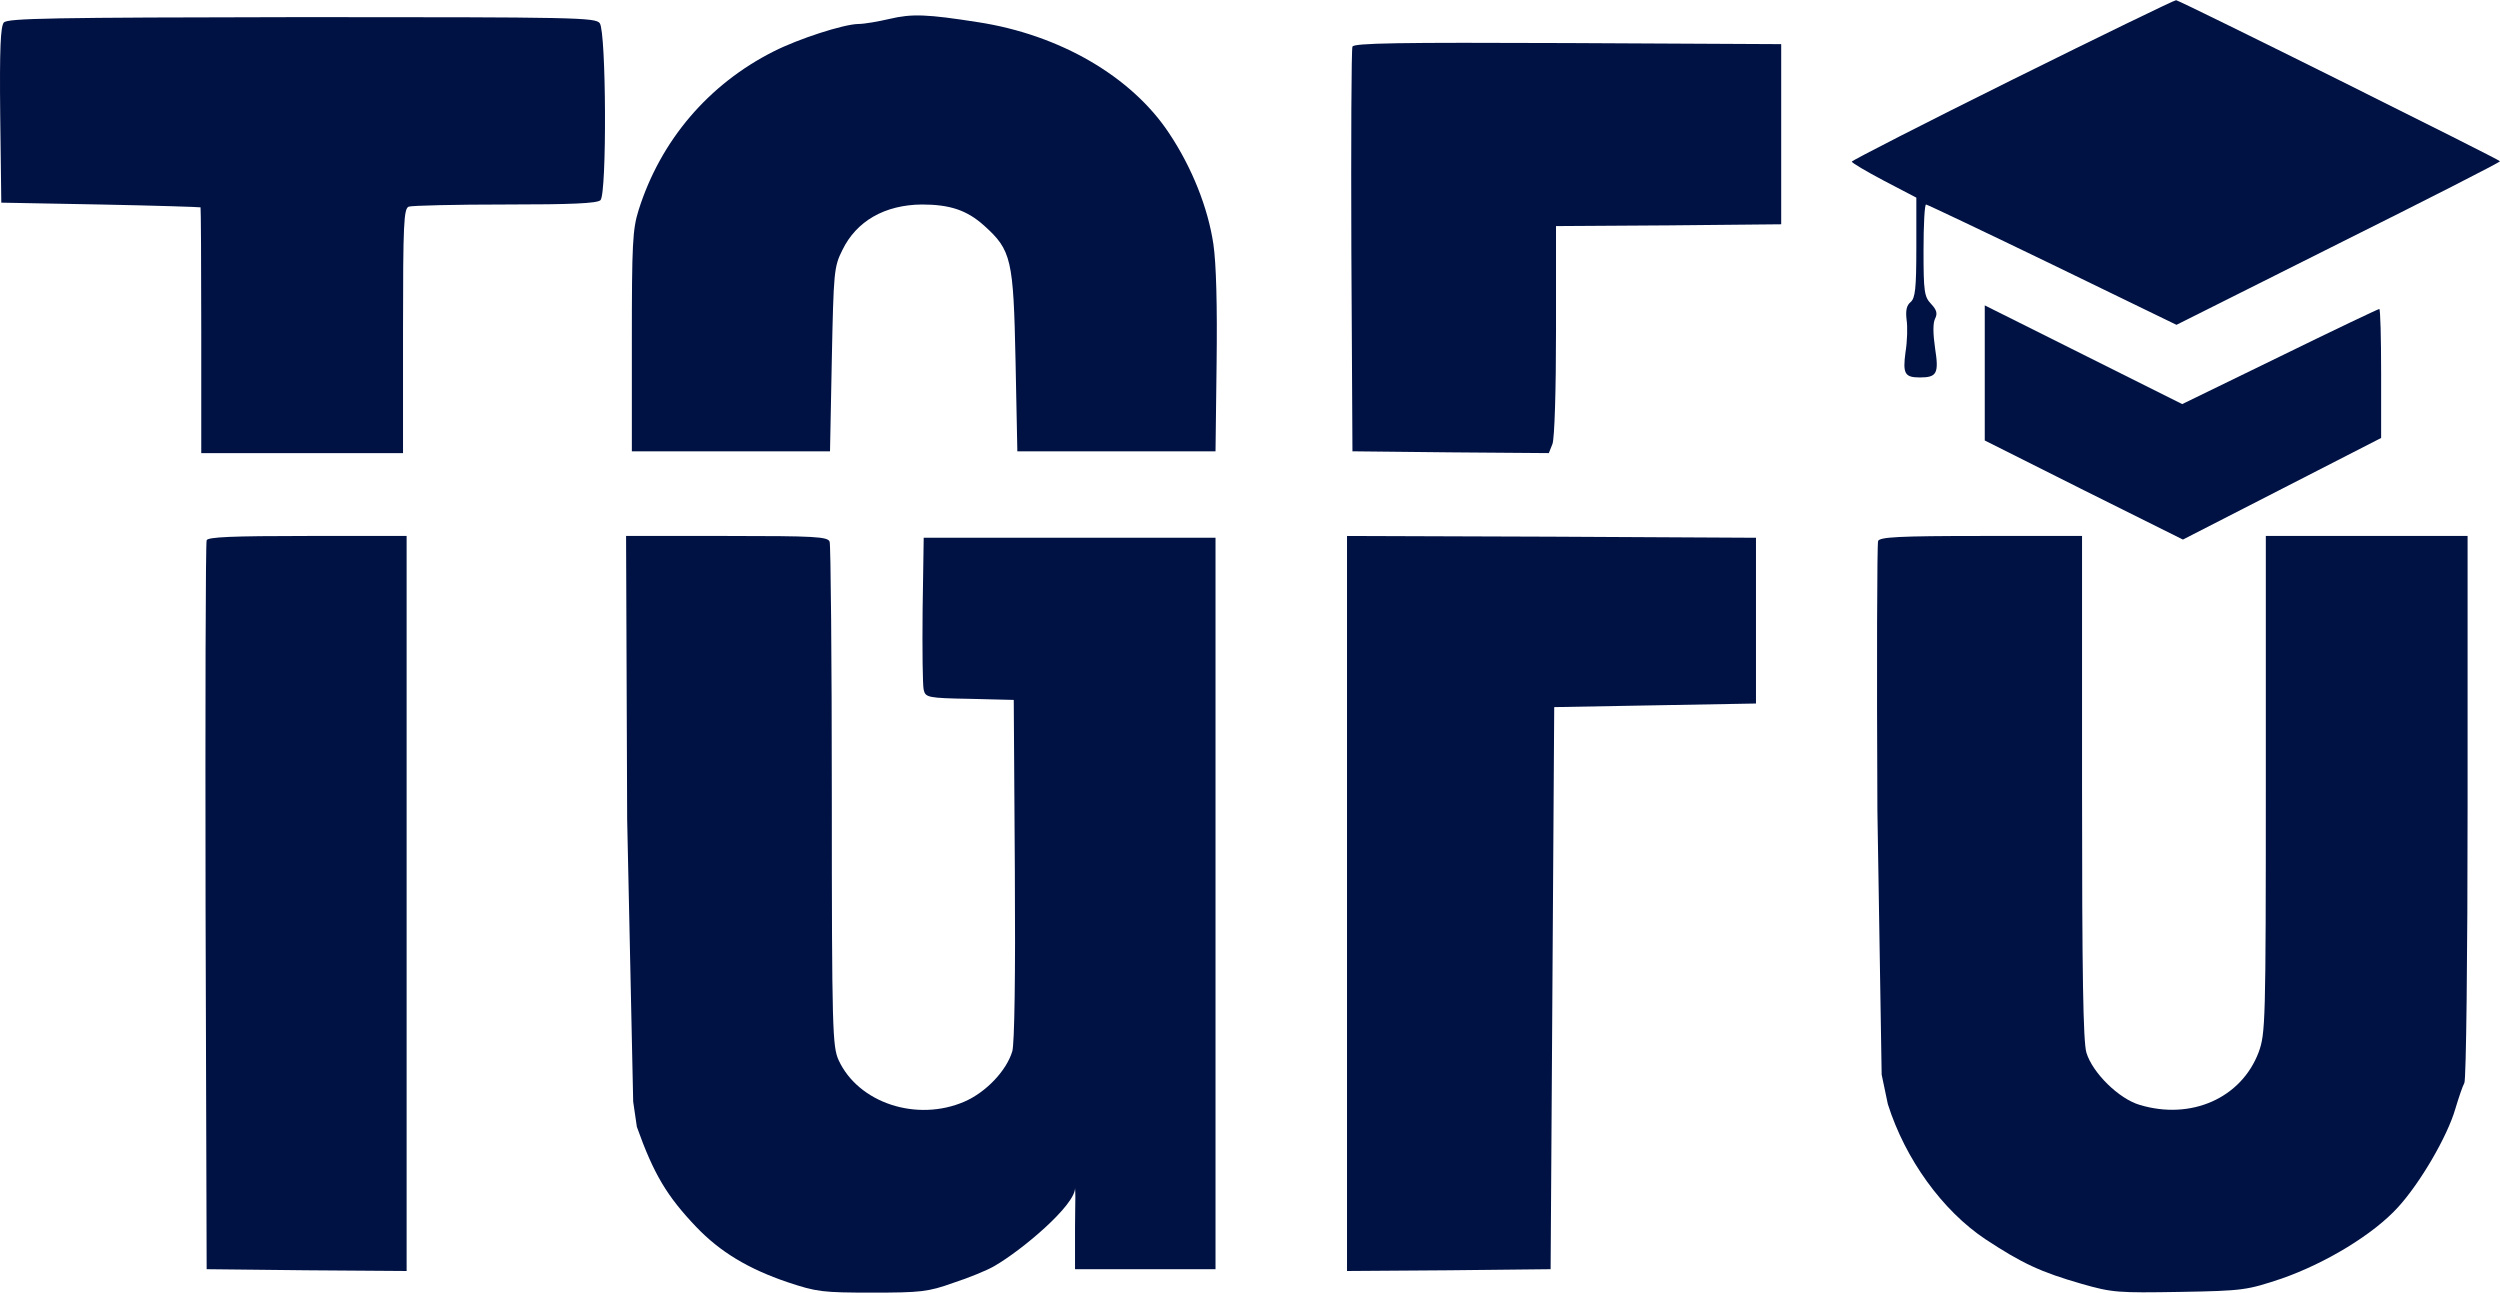
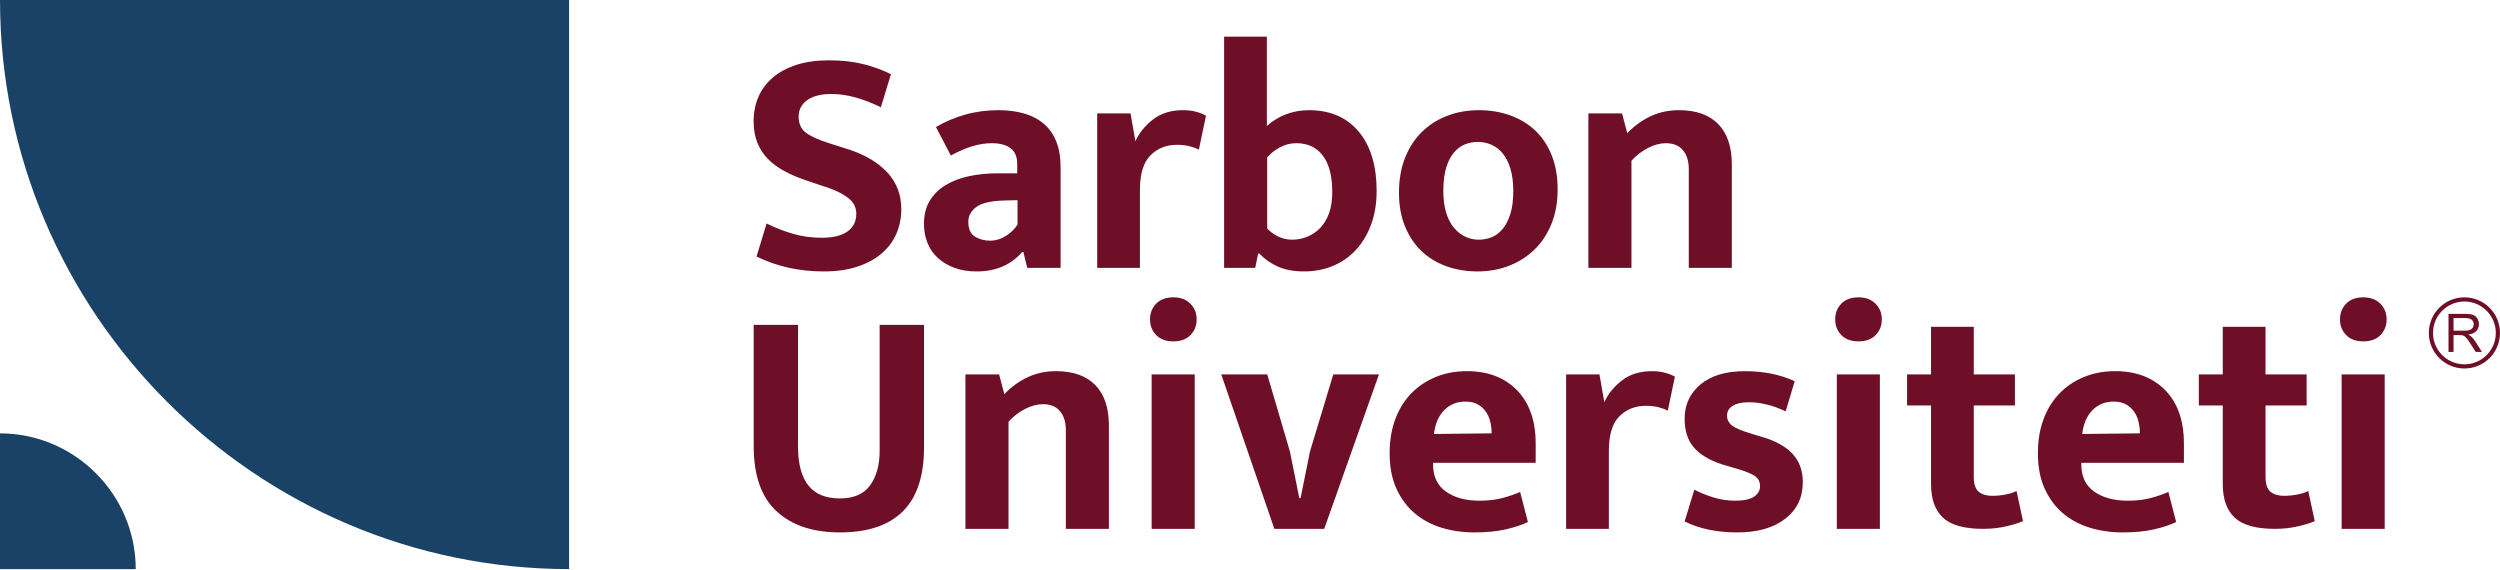
- <svg xmlns="http://www.w3.org/2000/svg" xml:space="preserve" width="2891px" height="1495px" version="1.1" style="shape-rendering:geometricPrecision; text-rendering:geometricPrecision; image-rendering:optimizeQuality; fill-rule:evenodd; clip-rule:evenodd" viewBox="0 0 597.73 309.01">
+ <svg xmlns="http://www.w3.org/2000/svg" xml:space="preserve" width="395.174mm" height="89.958mm" version="1.1" style="shape-rendering:geometricPrecision; text-rendering:geometricPrecision; image-rendering:optimizeQuality; fill-rule:evenodd; clip-rule:evenodd" viewBox="0 0 27196.3 6191.04">
  <defs>
    <style type="text/css">
   
-     .fil0 {fill:#001143;fill-rule:nonzero}
+     .fil0 {fill:#1A4266}
+     .fil1 {fill:#6E0F27;fill-rule:nonzero}
   
  </style>
  </defs>
  <g id="Слой_x0020_1">
-     <path class="fil0" d="M481.27 18.95c-21.2,10.51 -38.51,19.39 -38.51,19.64 -0.09,0.26 3.44,2.33 7.67,4.57l7.75 4.05 0 11.89c0,9.9 -0.26,12.14 -1.38,13.09 -0.95,0.78 -1.21,1.98 -0.95,4.22 0.26,1.64 0.17,5.17 -0.26,7.76 -0.69,5.16 -0.17,6.03 3.45,6.03 4.05,0 4.57,-0.95 3.62,-6.98 -0.52,-3.62 -0.52,-6.03 0,-7.07 0.6,-1.2 0.43,-2.06 -0.95,-3.53 -1.64,-1.72 -1.81,-2.93 -1.81,-12.83 0,-6.03 0.26,-10.94 0.6,-10.94 0.26,0 13.87,6.46 30.24,14.38l29.64 14.39 38.68 -19.38c21.27,-10.6 38.67,-19.47 38.67,-19.73 0,-0.35 -75.8,-38.08 -77.44,-38.51 -0.26,-0.09 -17.83,8.44 -39.02,18.95z" />
-     <path class="fil0" d="M212.66 4.48c-2.58,0.6 -5.94,1.21 -7.49,1.21 -3.54,0.08 -14.22,3.53 -20.16,6.54 -15.59,7.84 -27.05,21.28 -32.31,37.91 -1.46,4.65 -1.63,8.01 -1.63,31.44l0 26.28 23.69 0 23.69 0 0.43 -21.97c0.43,-20.85 0.51,-22.14 2.5,-26.1 3.36,-6.98 10.16,-10.86 19.03,-10.94 6.72,0 10.77,1.37 14.82,4.99 6.63,5.95 7.07,8.01 7.58,32.48l0.43 21.54 23.69 0 23.69 0 0.26 -21.11c0.17,-13.7 -0.08,-23.69 -0.77,-28.43 -1.3,-8.7 -5.09,-18.26 -10.6,-26.53 -8.96,-13.53 -26.1,-23.52 -45.66,-26.53 -12.14,-1.9 -15.76,-2.07 -21.19,-0.78z" />
-     <path class="fil0" d="M0.91 5.34c-0.77,0.95 -1.03,6.2 -0.86,22.14l0.26 20.93 23.69 0.44c13.01,0.25 23.78,0.6 23.95,0.68 0.08,0.09 0.17,13.36 0.17,29.47l0 29.29 24.12 0 24.12 0 0 -29.21c0,-25.84 0.18,-29.29 1.38,-29.72 0.78,-0.26 11.11,-0.51 23.09,-0.51 15.76,0 21.97,-0.26 22.74,-1.04 1.55,-1.55 1.38,-40.23 -0.17,-42.3 -1.03,-1.37 -5.43,-1.46 -71.24,-1.46 -59.88,0.09 -70.3,0.26 -71.25,1.29z" />
-     <path class="fil0" d="M323.36 11.11c-0.26,0.61 -0.35,22.66 -0.26,48.93l0.26 47.82 23.52 0.25 23.43 0.18 0.86 -2.16c0.52,-1.29 0.86,-13.01 0.86,-27.22l0 -24.9 26.96 -0.17 26.88 -0.26 0 -21.53 0 -21.54 -51.08 -0.26c-40.41,-0.17 -51.17,0 -51.43,0.86z" />
-     <path class="fil0" d="M474.54 89.16l0 16.11 23.69 11.89 23.69 11.8 23.69 -12.14 23.7 -12.15 0 -15.42c0,-8.44 -0.18,-15.42 -0.44,-15.42 -0.25,0 -10.94,5.08 -23.77,11.37l-23.35 11.37 -23.6 -11.8 -23.61 -11.8 0 16.19z" />
-     <path class="fil0" d="M49.41 129.13c-0.26,0.61 -0.34,40.06 -0.26,87.7l0.26 86.58 23.95 0.26 23.86 0.17 0 -87.87 0 -87.87 -23.69 0c-18.17,0 -23.86,0.26 -24.12,1.03z" />
-     <path class="fil0" d="M149.95 195.9l1.44 67.45 0.88 6.03c4.05,11.37 7.24,16.63 14.22,23.95 5.68,5.94 12.4,9.99 21.79,13.18 6.98,2.33 8.36,2.5 20.25,2.5 11.54,0 13.35,-0.17 19.38,-2.33 3.7,-1.2 8.1,-3.01 9.73,-3.96 6.64,-3.79 19.39,-14.56 19.39,-18.69 1.57,-1.62 -1.53,-2.5 -0.33,-1.3 0.65,0.65 0.33,5.09 0.33,10.6l0 10.08 16.8 0 16.79 0 0 -87.44 0 -87.44 -34.89 0 -34.88 0 -0.26 17.23c-0.09,9.48 0,18.09 0.26,19.13 0.43,1.8 0.94,1.98 11.02,2.15l10.51 0.26 0.26 40.49c0.17,25.84 -0.09,41.6 -0.6,43.5 -1.38,4.65 -6.29,9.82 -11.46,12.06 -11.37,4.91 -25.33,0.34 -30.07,-9.91 -1.46,-3.27 -1.63,-6.89 -1.63,-63.06 0,-32.73 -0.26,-60.13 -0.52,-60.9 -0.43,-1.21 -3.45,-1.38 -24.55,-1.38l-24.12 0 0.26 67.8z" />
-     <polygon class="fil0" points="322.06,215.97 322.06,303.84 346.44,303.67 370.74,303.41 371.17,236.21 371.6,169.02 395.72,168.59 419.84,168.16 419.84,148.34 419.84,128.53 371,128.27 322.06,128.1 " />
-     <path class="fil0" d="M449.04 129.31c-0.25,0.6 -0.34,29.54 -0.17,64.35l1.02 63.23 1.48 7.06c4.14,13.1 13.01,25.42 23.35,32.31 8.78,5.77 13.18,7.84 23.08,10.68 7.24,2.07 8.62,2.15 23.44,1.9 15.24,-0.26 16.02,-0.44 24.29,-3.19 10.6,-3.71 21.97,-10.6 27.82,-17.06 5.35,-5.86 11.81,-16.97 13.7,-23.52 0.78,-2.58 1.72,-5.42 2.16,-6.2 0.43,-0.86 0.77,-29.98 0.77,-66.16l0 -64.61 -24.12 0 -24.12 0 0 59.44c0,57.2 -0.09,59.53 -1.72,64.01 -4.14,10.94 -16.11,16.28 -28.43,12.58 -5,-1.47 -11.29,-7.67 -12.75,-12.5 -0.78,-2.67 -1.04,-18.78 -1.04,-63.57l0 -59.96 -24.12 0c-19.64,0 -24.29,0.26 -24.64,1.21z" />
+     <g id="_2855330899232">
+       <path class="fil0" d="M6190.83 0l-6190.83 0 0 0c0,3404.97 2785.85,6190.83 6190.83,6190.83l0 0 0 -6190.83zm-6190.83 4714.34l0 0 0 1476.7 1476.5 0 0 -0.21c0,-812.01 -664.28,-1476.5 -1476.5,-1476.5z" />
+       <path class="fil1" d="M9015.71 656.11c143.24,0 269.92,14.1 380.26,42.3 110.54,28.2 209.03,64.57 296.08,109.12l-109.32 359.42c-96.24,-47 -189,-82.96 -278.3,-107.48 -89.3,-24.73 -176.13,-36.98 -260.52,-36.98 -112.79,0 -200.24,22.27 -262.57,66.82 -62.12,44.75 -93.38,104.62 -93.38,179.81 0,77.44 27.18,136.09 81.12,176.13 53.94,39.85 140.79,78.67 260.73,116.06l211.28 67.02c176.13,58.64 314.06,142.01 413.77,250.1 99.92,108.09 149.78,240.7 149.78,398.04 0,93.99 -17.57,182.06 -52.72,264.2 -35.35,82.14 -88.06,153.86 -158.56,214.75 -70.49,61.09 -158.56,109.32 -264.2,144.46 -105.64,35.35 -229.06,52.92 -369.84,52.92 -265.43,0 -508.37,-54.15 -729.26,-162.03l109.32 -359.42c100.94,49.45 199.63,87.66 295.87,114.63 96.24,26.97 197.18,40.46 302.82,40.46 124.44,0 218.43,-22.88 281.77,-68.66 63.55,-45.77 95.22,-109.93 95.22,-192.07 0,-28.2 -5.31,-55.78 -15.94,-82.76 -10.42,-26.97 -29.83,-52.72 -58.03,-77.44 -28.2,-24.73 -66.41,-49.24 -114.43,-73.97 -48.22,-24.73 -110.95,-48.84 -188.6,-72.33l-186.55 -63.34c-82.34,-28.2 -157.33,-61.09 -225.58,-98.69 -68.04,-37.39 -126.07,-80.91 -174.3,-130.16 -48.22,-49.45 -85.61,-107.48 -112.79,-174.5 -26.97,-66.82 -40.46,-144.87 -40.46,-234.16 0,-96.24 17.57,-184.92 52.92,-266.04 35.15,-80.91 87.45,-150.79 156.72,-209.44 69.27,-58.85 154.88,-104.62 257.05,-137.52 102.16,-32.9 219.04,-49.24 350.63,-49.24zm1165.91 725.57c100.94,-58.64 207.81,-103.8 320.39,-135.47 112.79,-31.88 232.53,-47.61 359.42,-47.61 100.94,0 193.09,11.64 276.46,35.15 83.37,23.5 155.09,60.48 214.96,110.95 59.87,50.47 105.64,115.04 137.31,193.7 31.67,78.67 47.61,173.27 47.61,283.61l0 1091.94 -362.89 0 -42.3 -172.46 -14.1 0c-53.94,65.59 -122.6,117.28 -205.97,154.88 -83.37,37.6 -180.22,56.39 -290.56,56.39 -91.75,0 -172.66,-13.49 -243.15,-40.46 -70.49,-27.18 -130.36,-63.55 -179.61,-109.32 -49.24,-45.77 -86.43,-100.33 -110.95,-163.67 -24.73,-63.55 -36.98,-131.59 -36.98,-204.33 0,-96.45 20.43,-179.2 61.51,-248.46 41.27,-69.27 98.08,-126.07 171.03,-170.82 72.74,-44.54 157.74,-77.44 255.21,-98.49 97.46,-21.25 202.7,-31.88 315.28,-31.88l211.48 0 0 -102.16c0,-77.44 -24.11,-134.45 -72.33,-170.82 -48.02,-36.37 -115.65,-54.55 -202.49,-54.55 -68.04,0 -137.92,10.63 -209.64,31.67 -71.52,21.25 -150.79,55.17 -237.64,102.16l-162.03 -309.97 0 0.01zm887.61 796.07l-151.41 3.48c-143.24,4.7 -243.15,28.81 -299.55,72.33 -56.39,43.32 -84.39,95.63 -84.39,156.72 0,79.89 23.91,134.45 72.13,163.88 48.22,29.22 102.78,43.93 163.88,43.93 60.89,0 119.12,-17.57 174.3,-52.72 55.17,-35.35 96.85,-76.42 125.05,-123.42l0 -264.2 -0.01 0zm866.57 736.21l0 -1680.22 362.69 0 52.92 303.03c39.85,-89.3 103.39,-167.96 190.24,-236 86.84,-68.25 196.16,-102.16 327.54,-102.16 53.94,0 102.16,5.93 144.46,17.57 42.3,11.64 77.44,25.75 105.64,42.3l-77.44 369.84c-25.95,-14.1 -58.85,-26.36 -98.69,-36.98 -39.85,-10.63 -86.84,-15.94 -140.79,-15.94 -115.24,0 -210.87,38.21 -287.09,114.63 -76.42,76.21 -114.63,201.27 -114.63,375.15l0 848.79 -464.85 0 0 0.01zm3039.84 -834.9c0,134.04 -20.03,255 -59.87,362.89 -39.85,108.09 -95.01,200.24 -165.51,276.46 -70.49,76.42 -153.86,134.45 -250.1,174.5 -96.24,39.85 -200.85,59.87 -313.65,59.87 -110.34,0 -204.13,-17.16 -281.77,-51.09 -77.44,-34.12 -145.48,-81.53 -204.33,-142.62l-13.89 0 -31.88 154.88 -338.17 0 0 -2514.91 465.06 0 0 972c58.64,-53.94 127.3,-96.24 205.97,-126.69 78.67,-30.65 162.64,-45.77 251.94,-45.77 230.08,0 410.3,77.44 540.66,232.53 130.36,154.88 195.55,370.86 195.55,647.94l-0.01 0.01zm-482.63 10.63c0,-173.68 -33.92,-305.88 -102.16,-396.2 -68.04,-90.52 -164.28,-135.67 -288.72,-135.67 -65.79,0 -126.89,15.94 -183.28,47.61 -56.39,31.67 -100.94,67.43 -133.84,107.48l0 771.35c30.65,35.15 69.88,64.57 118.1,88.06 48.02,23.5 99.1,35.15 153.25,35.15 56.19,0 110.95,-10.42 163.67,-31.67 52.92,-21.05 99.92,-52.72 140.99,-95.01 41.07,-42.3 73.36,-95.83 96.85,-160.4 23.5,-64.57 35.15,-141.4 35.15,-230.69l-0.01 -0.01zm2451.77 -28.2c0,138.54 -22.48,263.18 -67.02,373.52 -44.54,110.34 -106.25,203.72 -184.92,279.94 -78.67,76.42 -170.82,135.06 -276.46,176.13 -105.64,41.07 -219.66,61.71 -341.64,61.71 -122.19,0 -235.6,-18.8 -340,-56.39 -104.42,-37.6 -194.93,-92.76 -271.15,-165.51 -76.42,-72.94 -136.29,-162.64 -179.81,-269.51 -43.32,-106.87 -64.97,-228.44 -64.97,-364.52 0,-143.24 22.27,-270.74 66.82,-382.3 44.54,-111.57 106.25,-205.36 184.92,-281.77 78.67,-76.21 170.82,-134.45 276.46,-174.3 105.64,-40.05 219.66,-59.87 341.85,-59.87 121.99,0 235.39,18.8 339.8,56.39 104.62,37.39 194.93,92.15 271.15,163.67 76.42,71.72 136.29,161.42 179.81,269.51 43.32,108.09 65.18,232.53 65.18,373.31l-0.01 -0.01zm-482.63 17.57c0,-96.24 -10.63,-178.38 -31.67,-246.42 -21.25,-68.04 -49.45,-123.42 -84.59,-165.51 -35.15,-42.3 -76.42,-73.56 -123.21,-93.38 -47,-20.03 -95.22,-30.03 -144.46,-30.03 -49.45,0 -96.24,8.79 -140.99,26.36 -44.54,17.78 -84.59,47 -119.74,88.06 -35.15,41.27 -63.34,95.83 -84.59,163.88 -21.05,68.04 -31.67,153.86 -31.67,257.05 0,91.75 10.63,171.03 31.67,237.84 21.25,67.02 50.06,121.58 86.43,163.88 36.37,42.3 77.44,73.97 123.21,95.01 45.77,21.25 93.38,31.67 142.62,31.67 49.45,0 96.24,-8.79 140.99,-26.36 44.54,-17.57 84.59,-47.61 119.74,-89.7 35.15,-42.3 63.34,-97.06 84.59,-163.88 21.05,-67.02 31.67,-149.78 31.67,-248.46l0 -0.01zm1285.65 834.9l-468.53 0 0 -1680.22 366.37 0 56.39 214.96c77.44,-79.89 162.64,-141.6 255.42,-184.92 92.76,-43.52 195.55,-65.18 308.13,-65.18 185.53,0 327.75,50.47 426.24,151.41 98.69,100.94 147.94,247.85 147.94,440.33l0 1123.62 -468.33 0 0 -1074.37c0,-86.84 -21.25,-155.49 -63.55,-205.97 -42.3,-50.47 -104.42,-75.81 -186.55,-75.81 -61.09,0 -125.25,17.16 -192.07,51.09 -67.02,34.12 -127.3,80.51 -181.45,139.15l0 1165.91 0 0.01z" />
+       <path class="fil1" d="M8199 3534.12l482.63 0 0 1327.95c0,183.08 36.98,322.23 110.95,417.45 73.97,95.01 188.39,142.62 343.48,142.62 152.64,0 262.97,-48.22 331.02,-144.46 68.04,-96.24 102.16,-220.67 102.16,-373.31l0 -1370.24 482.63 0 0 1334.9c0,310.18 -77.03,541.48 -230.69,693.91 -153.86,152.84 -382.3,229.06 -685.12,229.06 -291.37,0 -520.23,-76.21 -686.96,-229.06 -166.73,-152.43 -250.1,-389.66 -250.1,-711.48l0 -1317.33 0 -0.01zm2772.16 2219.04l-468.53 0 0 -1680.22 366.37 0 56.39 214.96c77.44,-79.89 162.64,-141.6 255.42,-184.92 92.76,-43.52 195.55,-65.18 308.13,-65.18 185.53,0 327.75,50.47 426.24,151.41 98.69,100.94 147.94,247.85 147.94,440.33l0 1123.62 -468.33 0 0 -1074.17c0,-87.04 -21.25,-155.7 -63.55,-206.17 -42.3,-50.47 -104.42,-75.81 -186.55,-75.81 -61.09,0 -125.05,17.16 -192.07,51.09 -67.02,34.12 -127.5,80.51 -181.45,139.15l0 1165.91 0 0.01zm1557 0l0 -1680.22 468.53 0 0 1680.22 -468.53 0zm236 -2039.43c-79.89,0 -142.01,-22.88 -186.76,-68.66 -44.54,-45.77 -66.82,-102.78 -66.82,-170.82 0,-68.25 22.27,-125.05 66.82,-170.82 44.75,-45.97 106.87,-68.86 186.76,-68.86 77.44,0 139.15,22.88 184.92,68.86 45.77,45.77 68.66,102.57 68.66,170.82 0,68.04 -22.27,125.05 -66.82,170.82 -44.75,45.77 -106.87,68.66 -186.76,68.66zm1740.09 359.21l496.73 0 -595.42 1680.22 -542.3 0 -577.85 -1680.22 500.21 0 246.63 838.37 102.16 507.36 14.1 0 102.16 -507.36 253.58 -838.37 -0.01 0zm2201.67 961.79l-1116.67 0 0 14.1c0,133.84 47,233.55 140.79,299.34 93.99,65.79 214.96,98.69 362.89,98.69 93.99,0 176.75,-9.4 248.27,-28.2 71.72,-18.8 136.9,-41.07 195.55,-67.02l84.59 327.54c-63.55,30.65 -143.24,57.01 -239.68,79.28 -96.24,22.27 -210.06,33.51 -341.64,33.51 -126.69,0 -246.01,-16.96 -357.58,-51.09 -111.36,-34.12 -208.82,-86.23 -292.19,-156.72 -83.37,-70.49 -149.78,-159.79 -199.02,-267.67 -49.45,-108.09 -73.97,-237.23 -73.97,-387.41 0,-134.04 19.82,-255.42 59.87,-364.73 39.85,-109.12 96.85,-202.49 170.82,-279.94 73.97,-77.64 162.64,-138.13 265.84,-181.45 103.39,-43.52 218.43,-65.18 345.32,-65.18 227.83,0 409.07,69.27 544.13,207.81 135.06,138.54 202.7,332.24 202.7,581.33l0 207.81 -0.01 0zm-479.15 -320.6c0,-44.54 -5.31,-88.06 -15.94,-130.36 -10.42,-42.3 -27.58,-79.28 -51.09,-110.95 -23.3,-31.67 -52.72,-57.01 -88.06,-75.81 -35.15,-18.8 -78.67,-28.2 -130.16,-28.2 -93.99,0 -171.43,31.88 -232.53,95.22 -61.09,63.34 -97.46,149.16 -109.32,257.05l627.09 -6.94 0 -0.01zm810.17 1039.03l0 -1680.22 362.89 0 52.72 303.03c40.05,-89.3 103.39,-167.96 190.24,-236 86.84,-68.04 196.16,-102.16 327.54,-102.16 54.15,0 102.16,5.93 144.46,17.57 42.3,11.85 77.44,25.95 105.64,42.3l-77.44 369.84c-25.75,-14.1 -58.64,-26.36 -98.69,-36.98 -39.85,-10.63 -86.84,-15.73 -140.79,-15.73 -115.04,0 -210.87,38 -287.09,114.43 -76.42,76.21 -114.43,201.27 -114.43,375.15l0 848.79 -465.06 0 0.01 0zm2388.22 -1278.5c-138.54,-65.79 -272.37,-98.69 -401.51,-98.69 -75.19,0 -133.22,12.87 -174.3,38.82 -41.07,25.75 -61.71,60.89 -61.71,105.64 0,44.54 18.18,80.91 54.55,109.12 36.37,28.2 109.73,58.64 220.27,91.54l105.64 31.88c145.48,42.09 256.03,103.19 331.02,183.08 75.19,79.89 112.79,183.08 112.79,309.97 0,166.73 -63.96,299.34 -192.07,398.04 -127.91,98.69 -301.18,147.94 -519.41,147.94 -223.13,0 -414.59,-39.85 -574.17,-119.74l105.64 -345.12c68.04,35.15 139.76,63.96 214.75,86.23 75.19,22.27 151.61,33.51 229.06,33.51 93.99,0 162.64,-14.71 205.97,-44.13 43.52,-29.42 65.18,-67.43 65.18,-114.43 0,-49.24 -21.05,-87.45 -63.34,-114.43 -42.3,-27.18 -122.19,-57.01 -239.48,-89.91l-109.32 -31.67c-140.79,-47 -244.18,-109.32 -309.97,-186.76 -65.59,-77.44 -98.49,-180.83 -98.49,-309.97 0,-152.64 57.42,-277.07 172.46,-373.31 115.04,-96.24 276.05,-144.46 482.63,-144.46 204.33,0 385.16,36.37 542.5,109.12l-98.69 327.75 -0.01 0zm556.6 1278.5l0 -1680.22 468.53 0 0 1680.22 -468.53 0zm236.01 -2039.43c-79.89,0 -142.01,-22.88 -186.76,-68.66 -44.54,-45.77 -66.82,-102.78 -66.82,-170.82 0,-68.25 22.27,-125.05 66.82,-170.82 44.75,-45.97 106.87,-68.86 186.76,-68.86 77.44,0 139.15,22.88 184.92,68.86 45.77,45.77 68.66,102.57 68.66,170.82 0,68.04 -22.27,125.05 -66.82,170.82 -44.75,45.77 -106.87,68.66 -186.76,68.66zm1701.47 697.38l-447.49 0 0 775.03c0,79.89 18.18,134.45 54.55,163.88 36.58,29.22 85.21,43.93 146.3,43.93 47,0 95.01,-4.7 144.46,-14.1 49.24,-9.4 89.09,-22.27 119.74,-38.82l70.49 327.75c-40.05,18.8 -99.92,37.6 -179.81,56.39 -79.69,18.6 -164.28,28 -253.58,28 -204.33,0 -349.82,-40.46 -436.66,-121.37 -87.04,-81.12 -130.36,-202.7 -130.36,-364.73l0 -855.94 -260.73 0 0 -338.17 260.73 0 0 -517.78 464.85 0 0 517.78 447.49 0 0 338.17 0.01 0zm1838.57 623.62l-1116.46 0 0 14.1c0,133.84 46.79,233.55 140.79,299.34 93.99,65.79 214.96,98.69 362.89,98.69 93.99,0 176.75,-9.4 248.27,-28.2 71.72,-18.8 136.9,-41.07 195.55,-67.02l84.59 327.54c-63.55,30.65 -143.24,57.01 -239.68,79.28 -96.24,22.27 -210.06,33.51 -341.64,33.51 -126.69,0 -246.01,-16.96 -357.58,-51.09 -111.36,-34.12 -208.82,-86.23 -292.19,-156.72 -83.37,-70.49 -149.78,-159.79 -199.02,-267.67 -49.45,-108.09 -73.97,-237.23 -73.97,-387.41 0,-134.04 19.82,-255.42 59.87,-364.73 39.85,-109.12 96.85,-202.49 170.82,-279.94 73.97,-77.64 162.64,-138.13 265.84,-181.45 103.39,-43.52 218.43,-65.18 345.32,-65.18 227.83,0 409.07,69.27 544.13,207.81 135.06,138.54 202.49,332.24 202.49,581.33l0 207.81 -0.01 0zm-478.95 -320.6c0,-44.54 -5.31,-88.06 -15.94,-130.36 -10.42,-42.3 -27.58,-79.28 -51.09,-110.95 -23.5,-31.67 -52.72,-57.01 -88.06,-75.81 -35.15,-18.8 -78.67,-28.2 -130.16,-28.2 -93.99,0 -171.43,31.88 -232.53,95.22 -61.09,63.34 -97.46,149.16 -109.32,257.05l627.09 -6.94 0 -0.01zm1814.06 -303.03l-447.28 0 0 775.03c0,79.89 18.18,134.45 54.55,163.88 36.37,29.22 85.21,43.93 146.09,43.93 47,0 95.22,-4.7 144.46,-14.1 49.45,-9.4 89.3,-22.27 119.74,-38.82l70.49 327.75c-39.85,18.8 -99.71,37.6 -179.61,56.39 -79.89,18.6 -164.49,28 -253.58,28 -204.33,0 -350.02,-40.46 -436.86,-121.37 -86.84,-81.12 -130.36,-202.7 -130.36,-364.73l0 -855.94 -260.52 0 0 -338.17 260.52 0 0 -517.78 465.06 0 0 517.78 447.28 0 0 338.17 0.01 0zm380.46 1342.05l0 -1680.22 468.53 0 0 1680.22 -468.53 0zm236 -2039.43c-79.89,0 -142.01,-22.88 -186.76,-68.66 -44.54,-45.77 -66.82,-102.78 -66.82,-170.82 0,-68.25 22.27,-125.05 66.82,-170.82 44.75,-45.97 106.87,-68.86 186.76,-68.86 77.44,0 139.15,22.88 184.92,68.86 45.77,45.77 68.66,102.57 68.66,170.82 0,68.04 -22.27,125.05 -66.82,170.82 -44.75,45.77 -106.87,68.66 -186.76,68.66z" />
+       <path class="fil1" d="M26809.09 3234.57c107.07,0 203.72,43.32 273.8,113.4 70.09,70.09 113.4,166.94 113.4,273.8 0,106.87 -43.32,203.51 -113.4,273.6 -70.09,70.09 -166.73,113.4 -273.8,113.4 -106.87,0 -203.51,-43.32 -273.6,-113.4 -70.09,-70.09 -113.4,-166.73 -113.4,-273.6 0,-106.87 43.32,-203.72 113.4,-273.8 70.09,-70.09 166.73,-113.4 273.6,-113.4zm-172.86 594.19l0 -414.18 183.49 0c36.98,0 64.97,3.88 84.18,11.24 19.21,7.36 34.53,20.64 45.97,39.43 11.44,18.8 17.16,39.43 17.16,62.32 0,29.42 -9.6,54.15 -28.61,74.38 -19,20.03 -48.22,32.9 -88.06,38.21 14.71,6.94 25.54,13.89 33.1,20.64 15.94,14.71 31.06,33.1 45.36,55.17l71.52 112.79 -68.45 0 -54.76 -86.23c-15.73,-24.93 -29.01,-43.93 -39.43,-57.01 -10.22,-13.28 -19.61,-22.48 -27.79,-27.79 -7.97,-5.11 -16.55,-8.79 -24.93,-11.03 -6.13,-1.23 -16.35,-1.84 -30.45,-1.84l-63.55 0 0 183.9 -54.76 0zm54.76 -231.3l117.7 0c25.13,0 44.54,-2.66 58.64,-7.76 14.1,-5.11 24.73,-13.49 31.88,-24.93 7.36,-11.44 11.03,-23.7 11.03,-37.19 0,-19.41 -6.94,-35.76 -21.25,-48.43 -14.1,-12.46 -36.37,-18.8 -67.02,-18.8l-130.97 0 0 137.11 -0.01 0zm359.62 -217.21c-61.71,-61.91 -147.12,-100.12 -241.52,-100.12 -94.2,0 -179.61,38.21 -241.52,100.12 -61.71,61.71 -99.92,147.12 -99.92,241.52 0,94.2 38.21,179.61 99.92,241.52 61.91,61.71 147.33,99.92 241.52,99.92 94.4,0 179.81,-38.21 241.52,-99.92 61.91,-61.91 100.12,-147.33 100.12,-241.52 0,-94.4 -38.21,-179.81 -100.12,-241.52z" />
+     </g>
  </g>
</svg>
